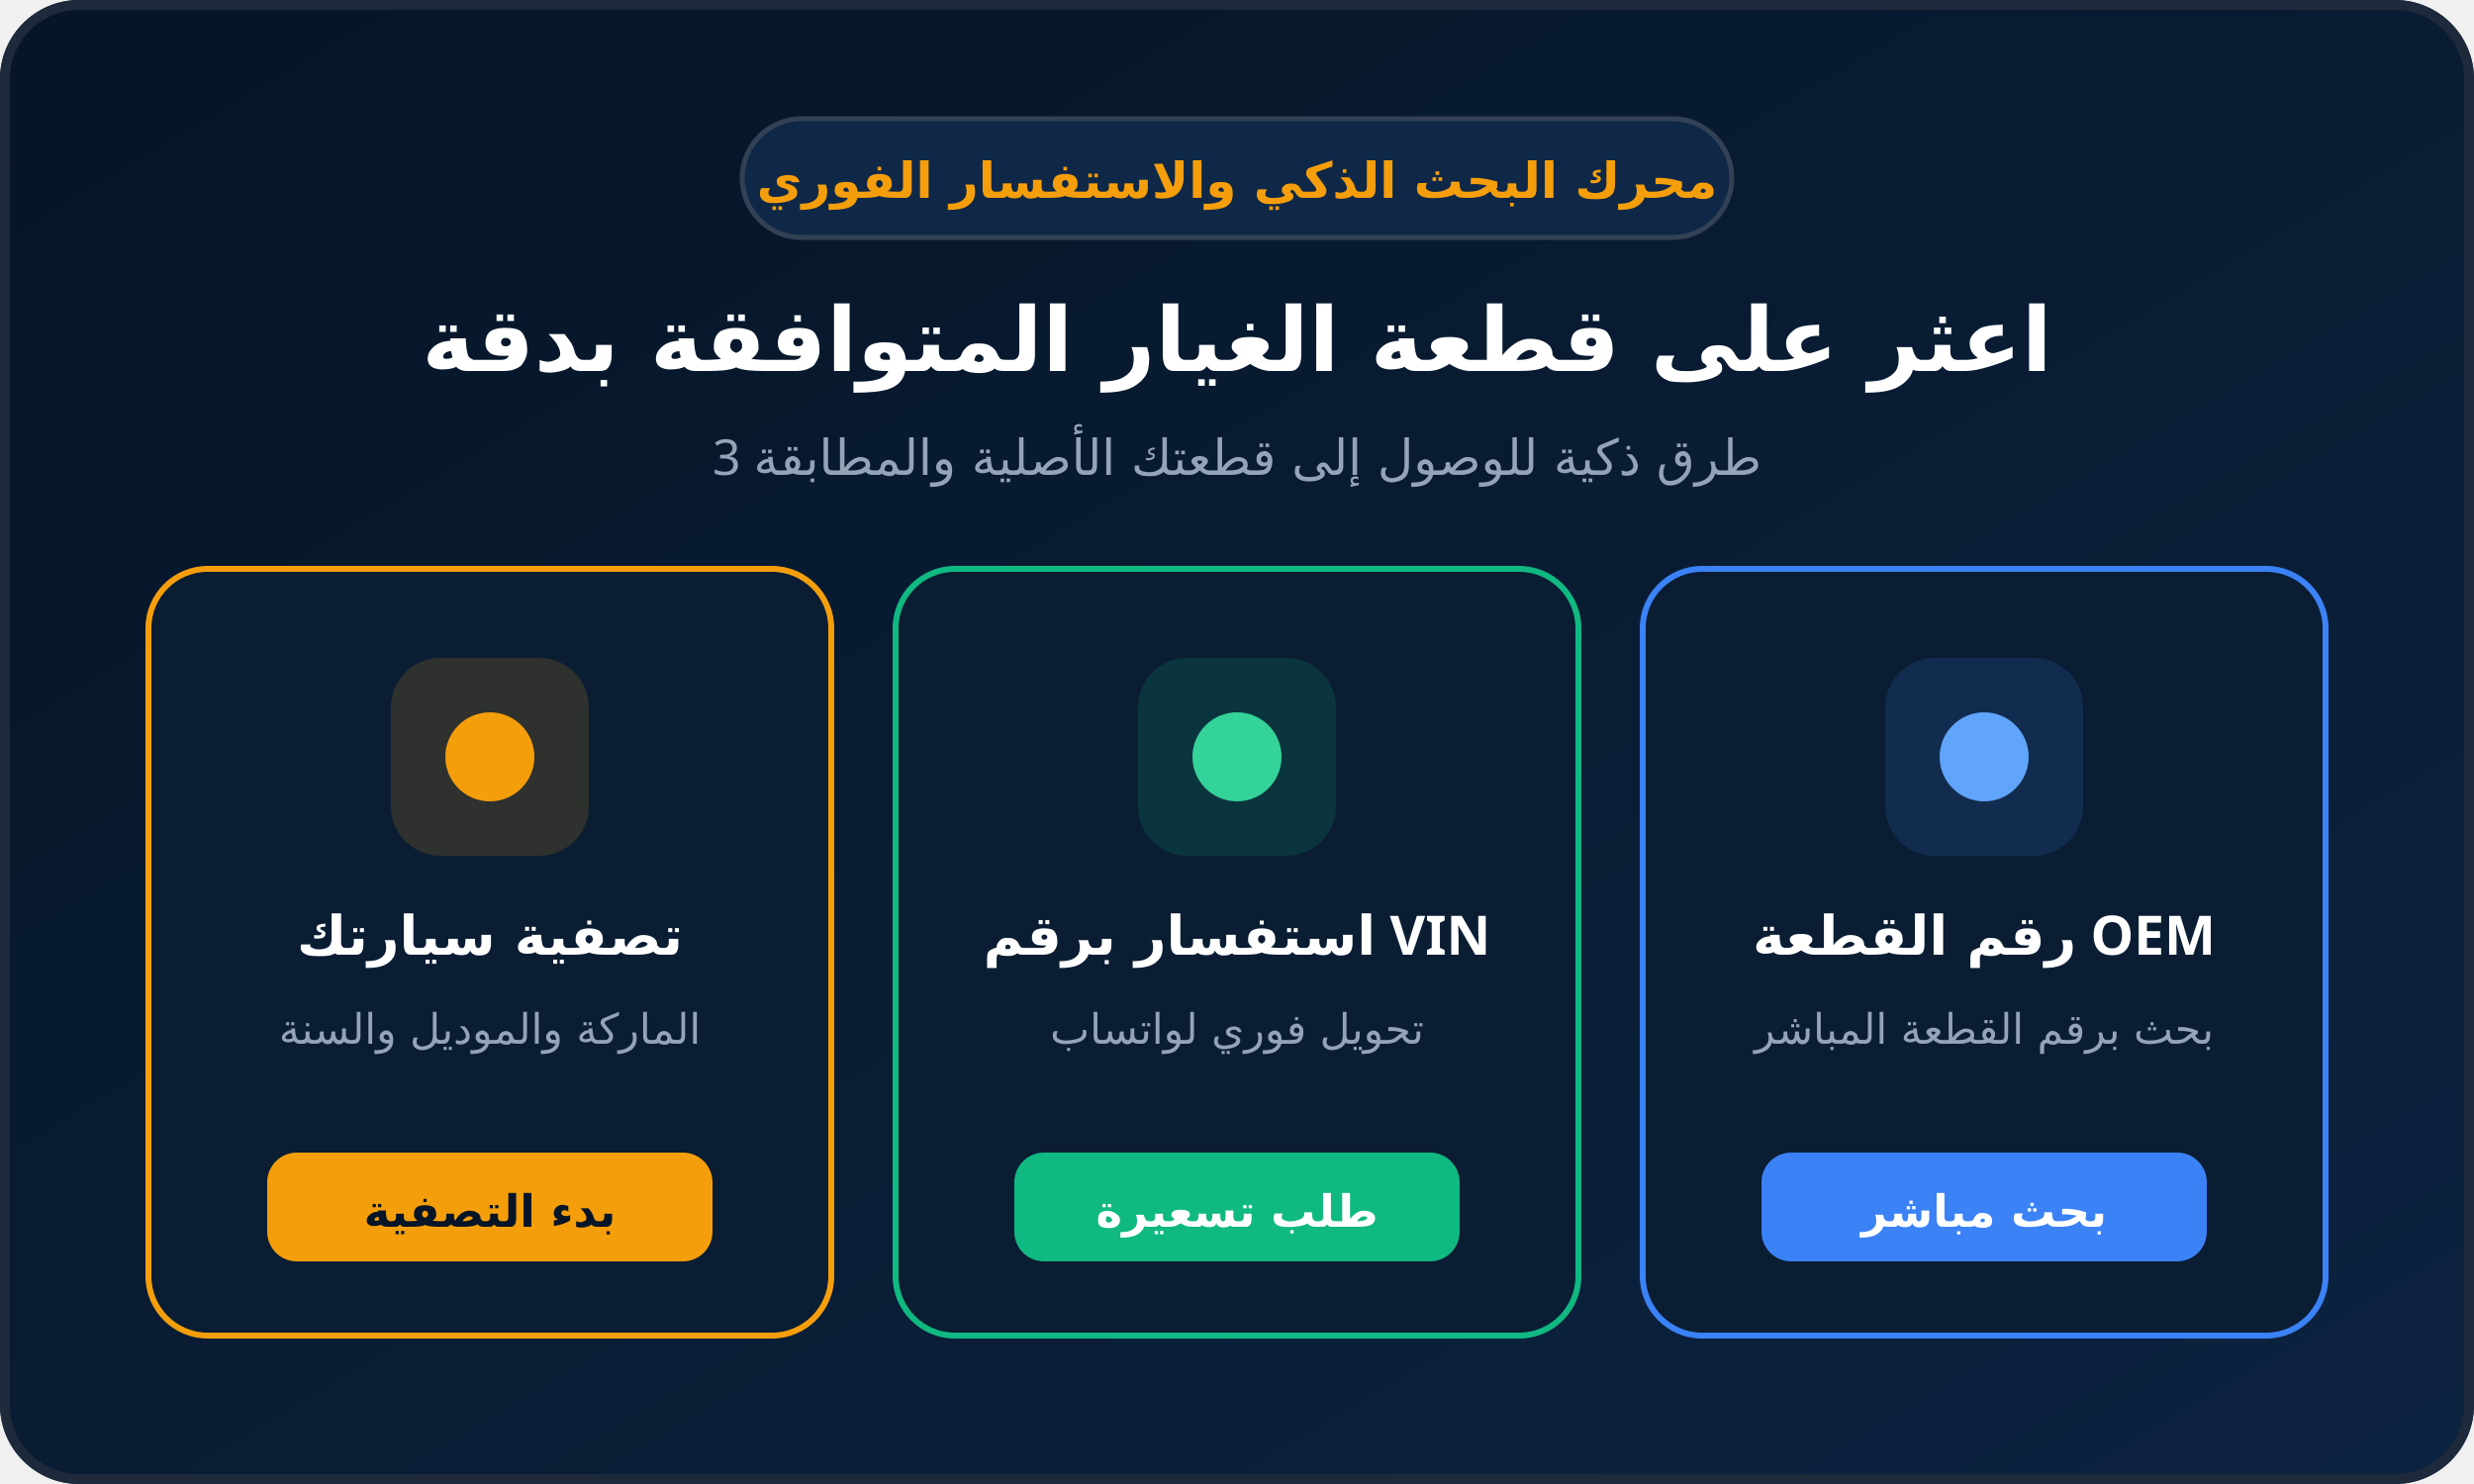
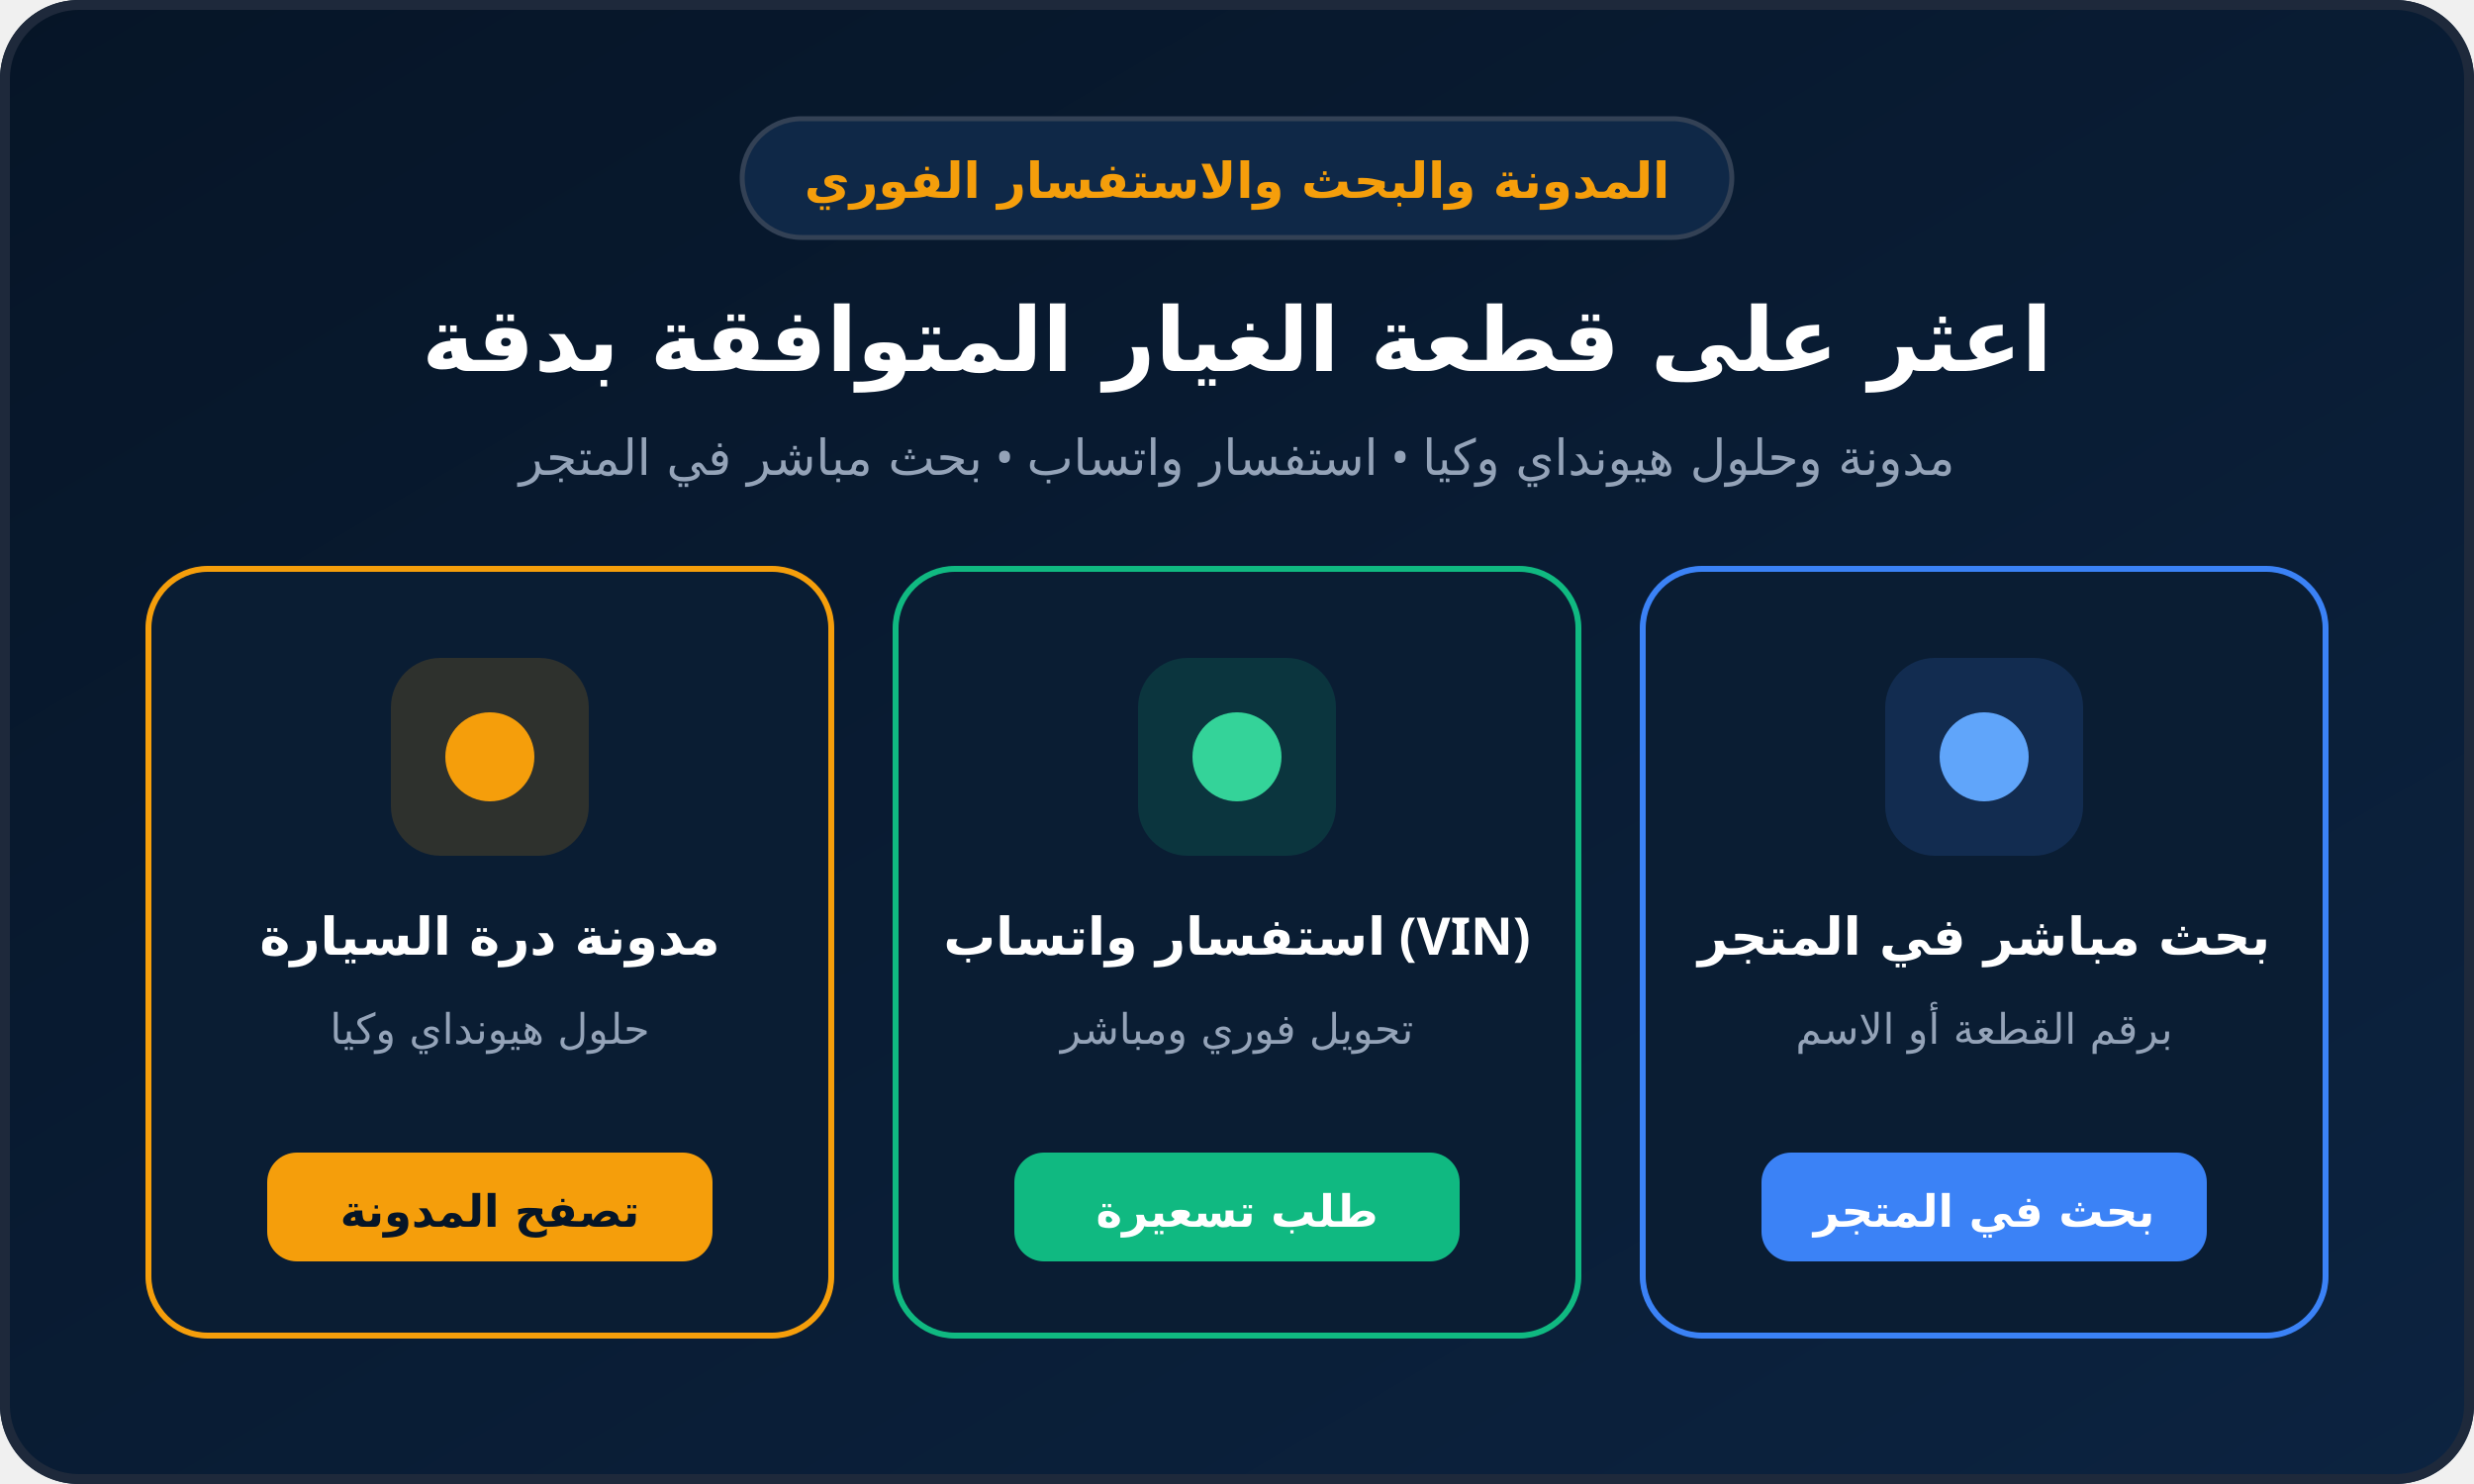
<svg xmlns="http://www.w3.org/2000/svg" viewBox="0 0 500 300" width="500" height="300">
  <defs>
-     <linearGradient id="bgGrad2" x1="0%" y1="0%" x2="100%" y2="100%">
+     <linearGradient id="bgGradHero" x1="0%" y1="0%" x2="100%" y2="100%">
      <stop offset="0%" stop-color="#061527" />
      <stop offset="100%" stop-color="#0c2340" />
    </linearGradient>
  </defs>
-   <rect width="500" height="300" rx="16" fill="url(#bgGrad2)" />
+   <rect width="500" height="300" rx="16" fill="url(#bgGradHero)" />
  <rect x="1" y="1" width="498" height="298" rx="15" fill="none" stroke="#1e293b" stroke-width="2" />
  <g transform="translate(150, 24)">
    <rect width="200" height="24" rx="12" fill="#0f2847" stroke="#334155" stroke-width="1" />
-     <text x="100" y="16" fill="#f59e0b" font-family="'Cairo', sans-serif" font-size="10" font-weight="700" text-anchor="middle">محرك البحث الذكي والاستفسار الفوري</text>
+     <text x="100" y="16" fill="#f59e0b" font-family="'Cairo', sans-serif" font-size="10" font-weight="700" text-anchor="middle">المدونة والبحث والاستفسار الفوري</text>
  </g>
  <text x="250" y="75" fill="#ffffff" font-family="'Cairo', sans-serif" font-size="18" font-weight="900" text-anchor="middle">اعثر على قطعة الغيار المتوافقة بدقة</text>
-   <text x="250" y="96" fill="#94a3b8" font-family="'Cairo', sans-serif" font-size="10" text-anchor="middle">3 طرق ذكية للوصول إلى قطعتك الأصلية والمطابقة</text>
+   <text x="250" y="96" fill="#94a3b8" font-family="'Cairo', sans-serif" font-size="10" text-anchor="middle">مدونة وحلول هيونداي وكيا • استفسار واتساب • بحث مباشر في المتجر</text>
  <g transform="translate(30, 115)">
    <g transform="translate(0, 0)">
      <rect width="138" height="155" rx="12" fill="#0a1d33" stroke="#f59e0b" stroke-width="1.2" />
      <rect x="49" y="18" width="40" height="40" rx="10" fill="#f59e0b" opacity="0.15" />
      <circle cx="69" cy="38" r="9" fill="#f59e0b" />
-       <text x="69" y="78" fill="#ffffff" font-family="'Cairo', sans-serif" font-size="11" font-weight="800" text-anchor="middle">تصفية سيارتك</text>
-       <text x="69" y="96" fill="#94a3b8" font-family="'Cairo', sans-serif" font-size="8.5" text-anchor="middle">الماركة والموديل والسنة</text>
+       <text x="69" y="78" fill="#ffffff" font-family="'Cairo', sans-serif" font-size="10.5" font-weight="800" text-anchor="middle">مدونة درة السيارة</text>
+       <text x="69" y="96" fill="#94a3b8" font-family="'Cairo', sans-serif" font-size="8.5" text-anchor="middle">حلول هيونداي وكيا</text>
      <rect x="24" y="118" width="90" height="22" rx="6" fill="#f59e0b" />
-       <text x="69" y="133" fill="#061527" font-family="'Cairo', sans-serif" font-size="9" font-weight="800" text-anchor="middle">بدء التصفية</text>
+       <text x="69" y="133" fill="#061527" font-family="'Cairo', sans-serif" font-size="9" font-weight="800" text-anchor="middle">تصفح المدونة</text>
    </g>
    <g transform="translate(151, 0)">
      <rect width="138" height="155" rx="12" fill="#0a1d33" stroke="#10b981" stroke-width="1.2" />
      <rect x="49" y="18" width="40" height="40" rx="10" fill="#10b981" opacity="0.15" />
      <circle cx="69" cy="38" r="9" fill="#34d399" />
-       <text x="69" y="78" fill="#ffffff" font-family="'Cairo', sans-serif" font-size="11" font-weight="800" text-anchor="middle">استفسار برقم VIN</text>
-       <text x="69" y="96" fill="#94a3b8" font-family="'Cairo', sans-serif" font-size="8.5" text-anchor="middle">تحويل فوري لواتساب</text>
+       <text x="69" y="78" fill="#ffffff" font-family="'Cairo', sans-serif" font-size="10.5" font-weight="800" text-anchor="middle">استفسار واتساب (VIN)</text>
+       <text x="69" y="96" fill="#94a3b8" font-family="'Cairo', sans-serif" font-size="8.5" text-anchor="middle">تحويل فوري ومباشر</text>
      <rect x="24" y="118" width="90" height="22" rx="6" fill="#10b981" />
      <text x="69" y="133" fill="#ffffff" font-family="'Cairo', sans-serif" font-size="9" font-weight="800" text-anchor="middle">طلب تسعيرة</text>
    </g>
    <g transform="translate(302, 0)">
      <rect width="138" height="155" rx="12" fill="#0a1d33" stroke="#3b82f6" stroke-width="1.2" />
      <rect x="49" y="18" width="40" height="40" rx="10" fill="#3b82f6" opacity="0.15" />
      <circle cx="69" cy="38" r="9" fill="#60a5fa" />
-       <text x="69" y="78" fill="#ffffff" font-family="'Cairo', sans-serif" font-size="11" font-weight="800" text-anchor="middle">رقم القطعة OEM</text>
-       <text x="69" y="96" fill="#94a3b8" font-family="'Cairo', sans-serif" font-size="8.5" text-anchor="middle">بحث برقم القطعة المباشر</text>
+       <text x="69" y="78" fill="#ffffff" font-family="'Cairo', sans-serif" font-size="10.5" font-weight="800" text-anchor="middle">بحث مباشر في المتجر</text>
+       <text x="69" y="96" fill="#94a3b8" font-family="'Cairo', sans-serif" font-size="8.5" text-anchor="middle">برقم القطعة أو الاسم</text>
      <rect x="24" y="118" width="90" height="22" rx="6" fill="#3b82f6" />
-       <text x="69" y="133" fill="#ffffff" font-family="'Cairo', sans-serif" font-size="9" font-weight="800" text-anchor="middle">بحث مباشر</text>
+       <text x="69" y="133" fill="#ffffff" font-family="'Cairo', sans-serif" font-size="9" font-weight="800" text-anchor="middle">بحث في المتجر</text>
    </g>
  </g>
</svg>
